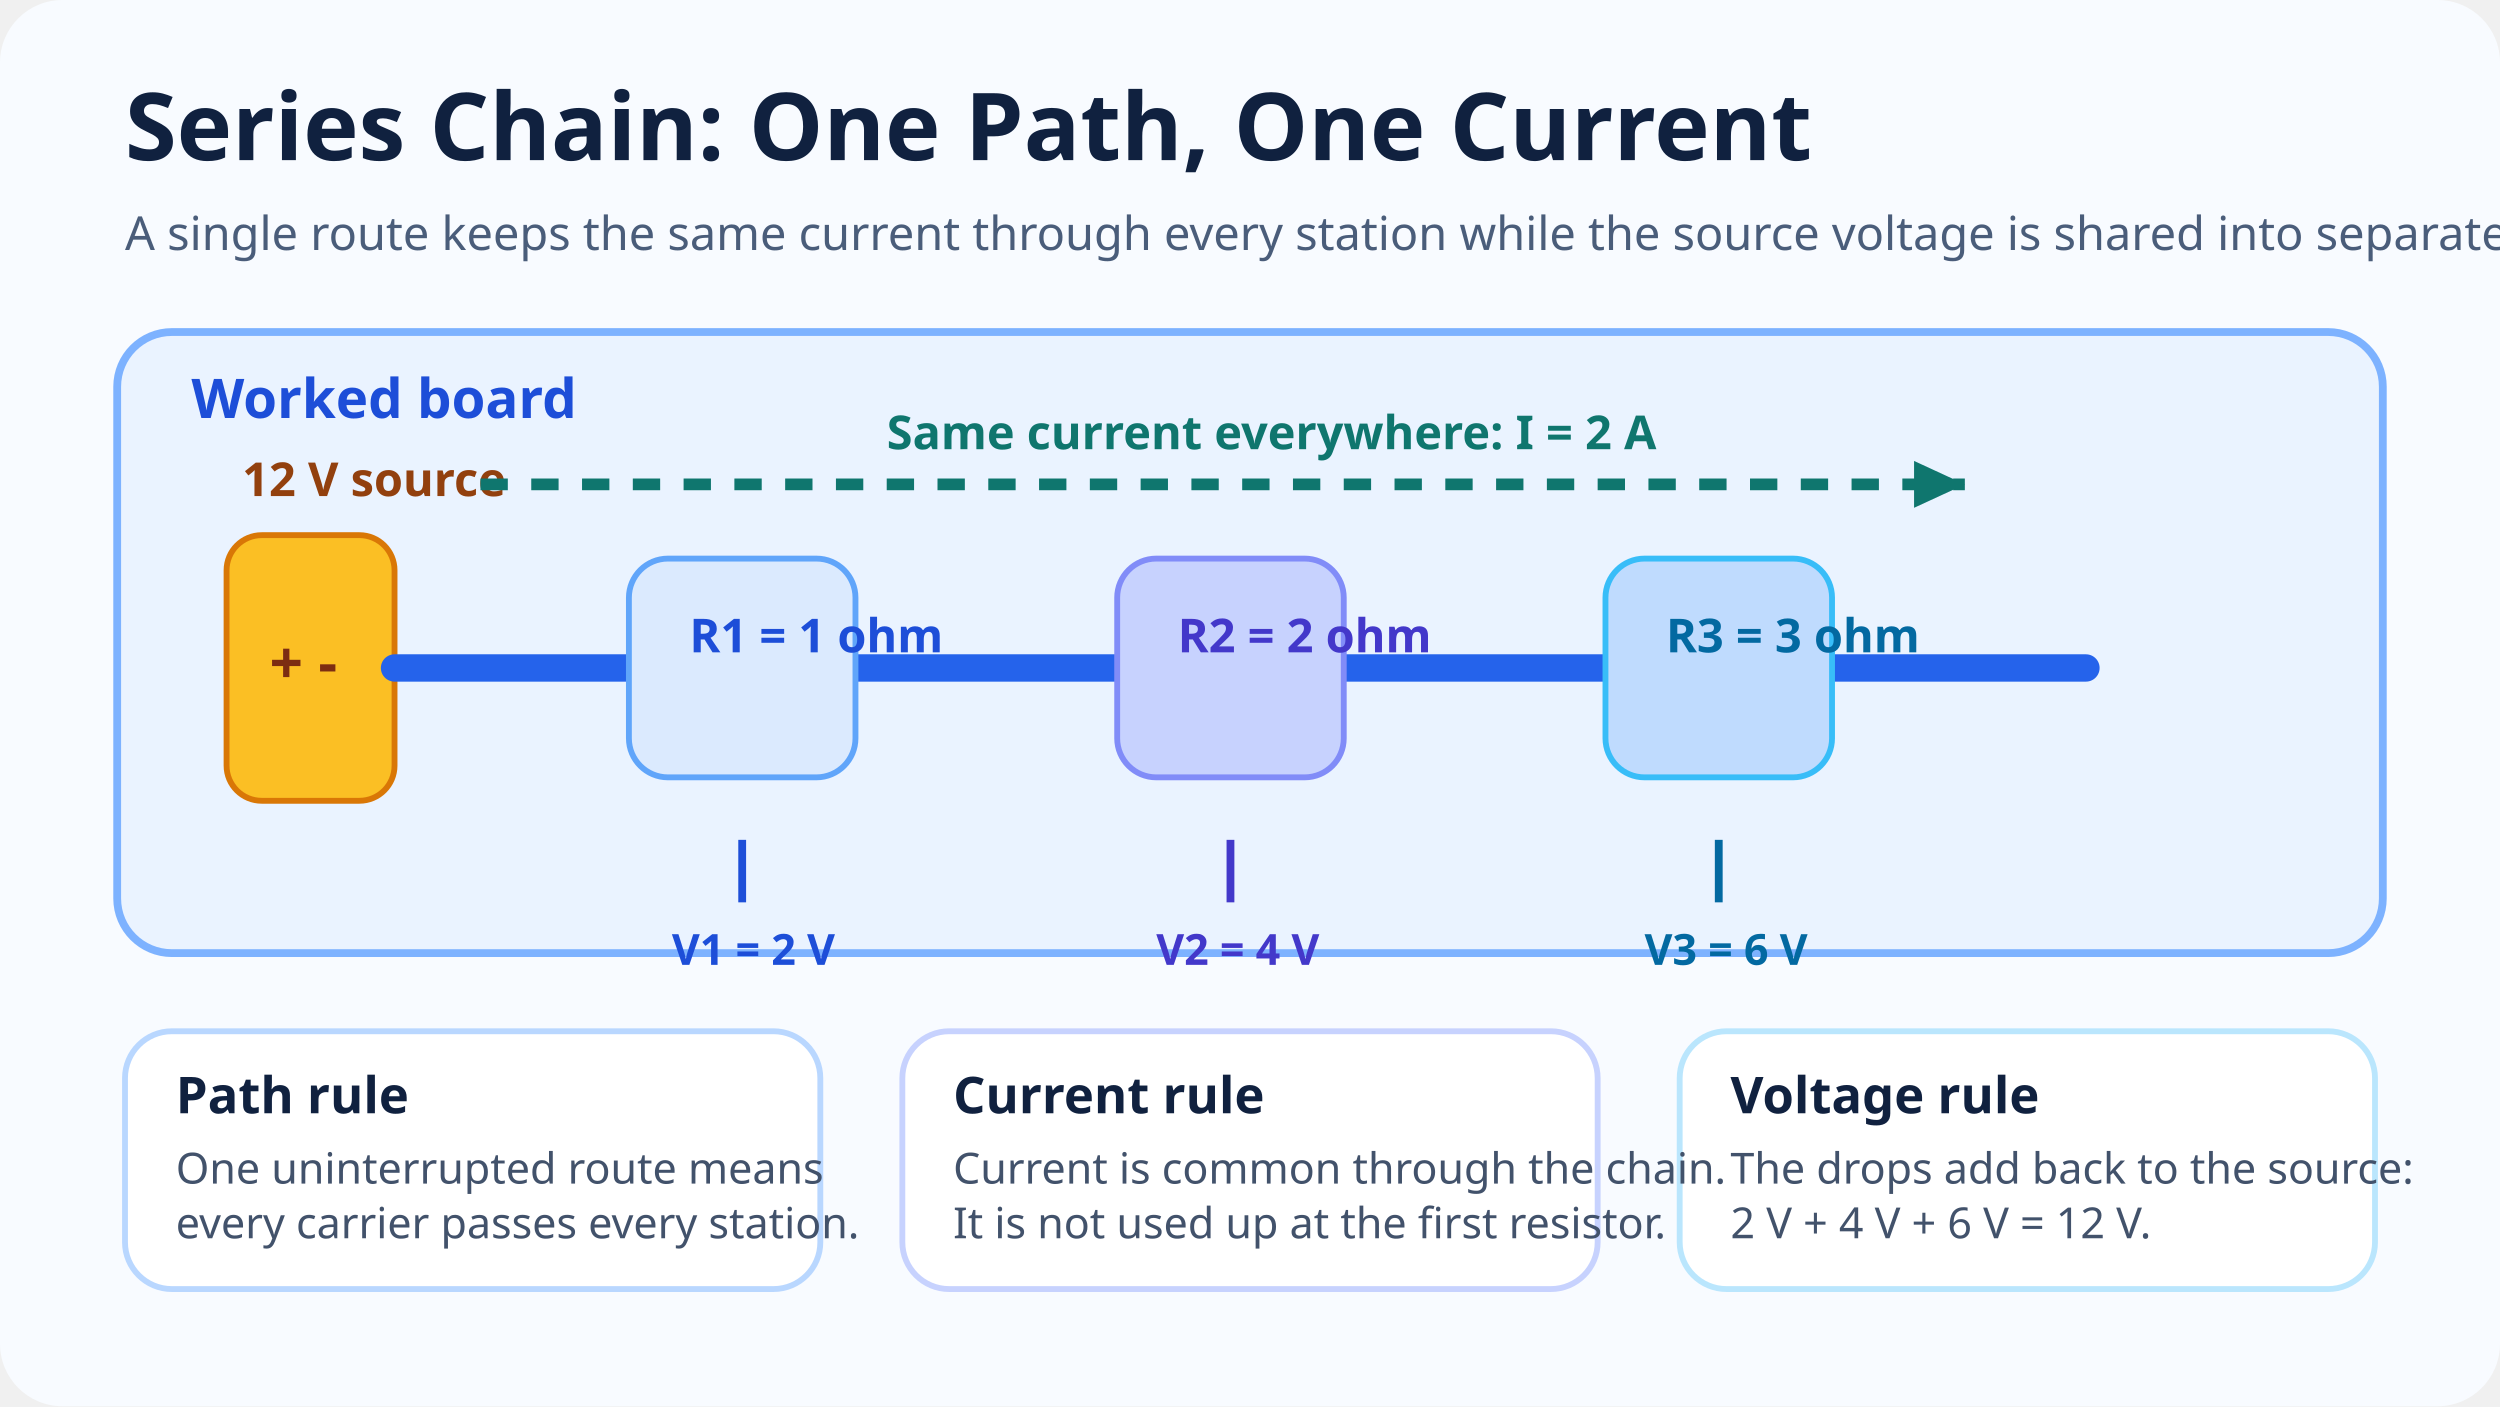
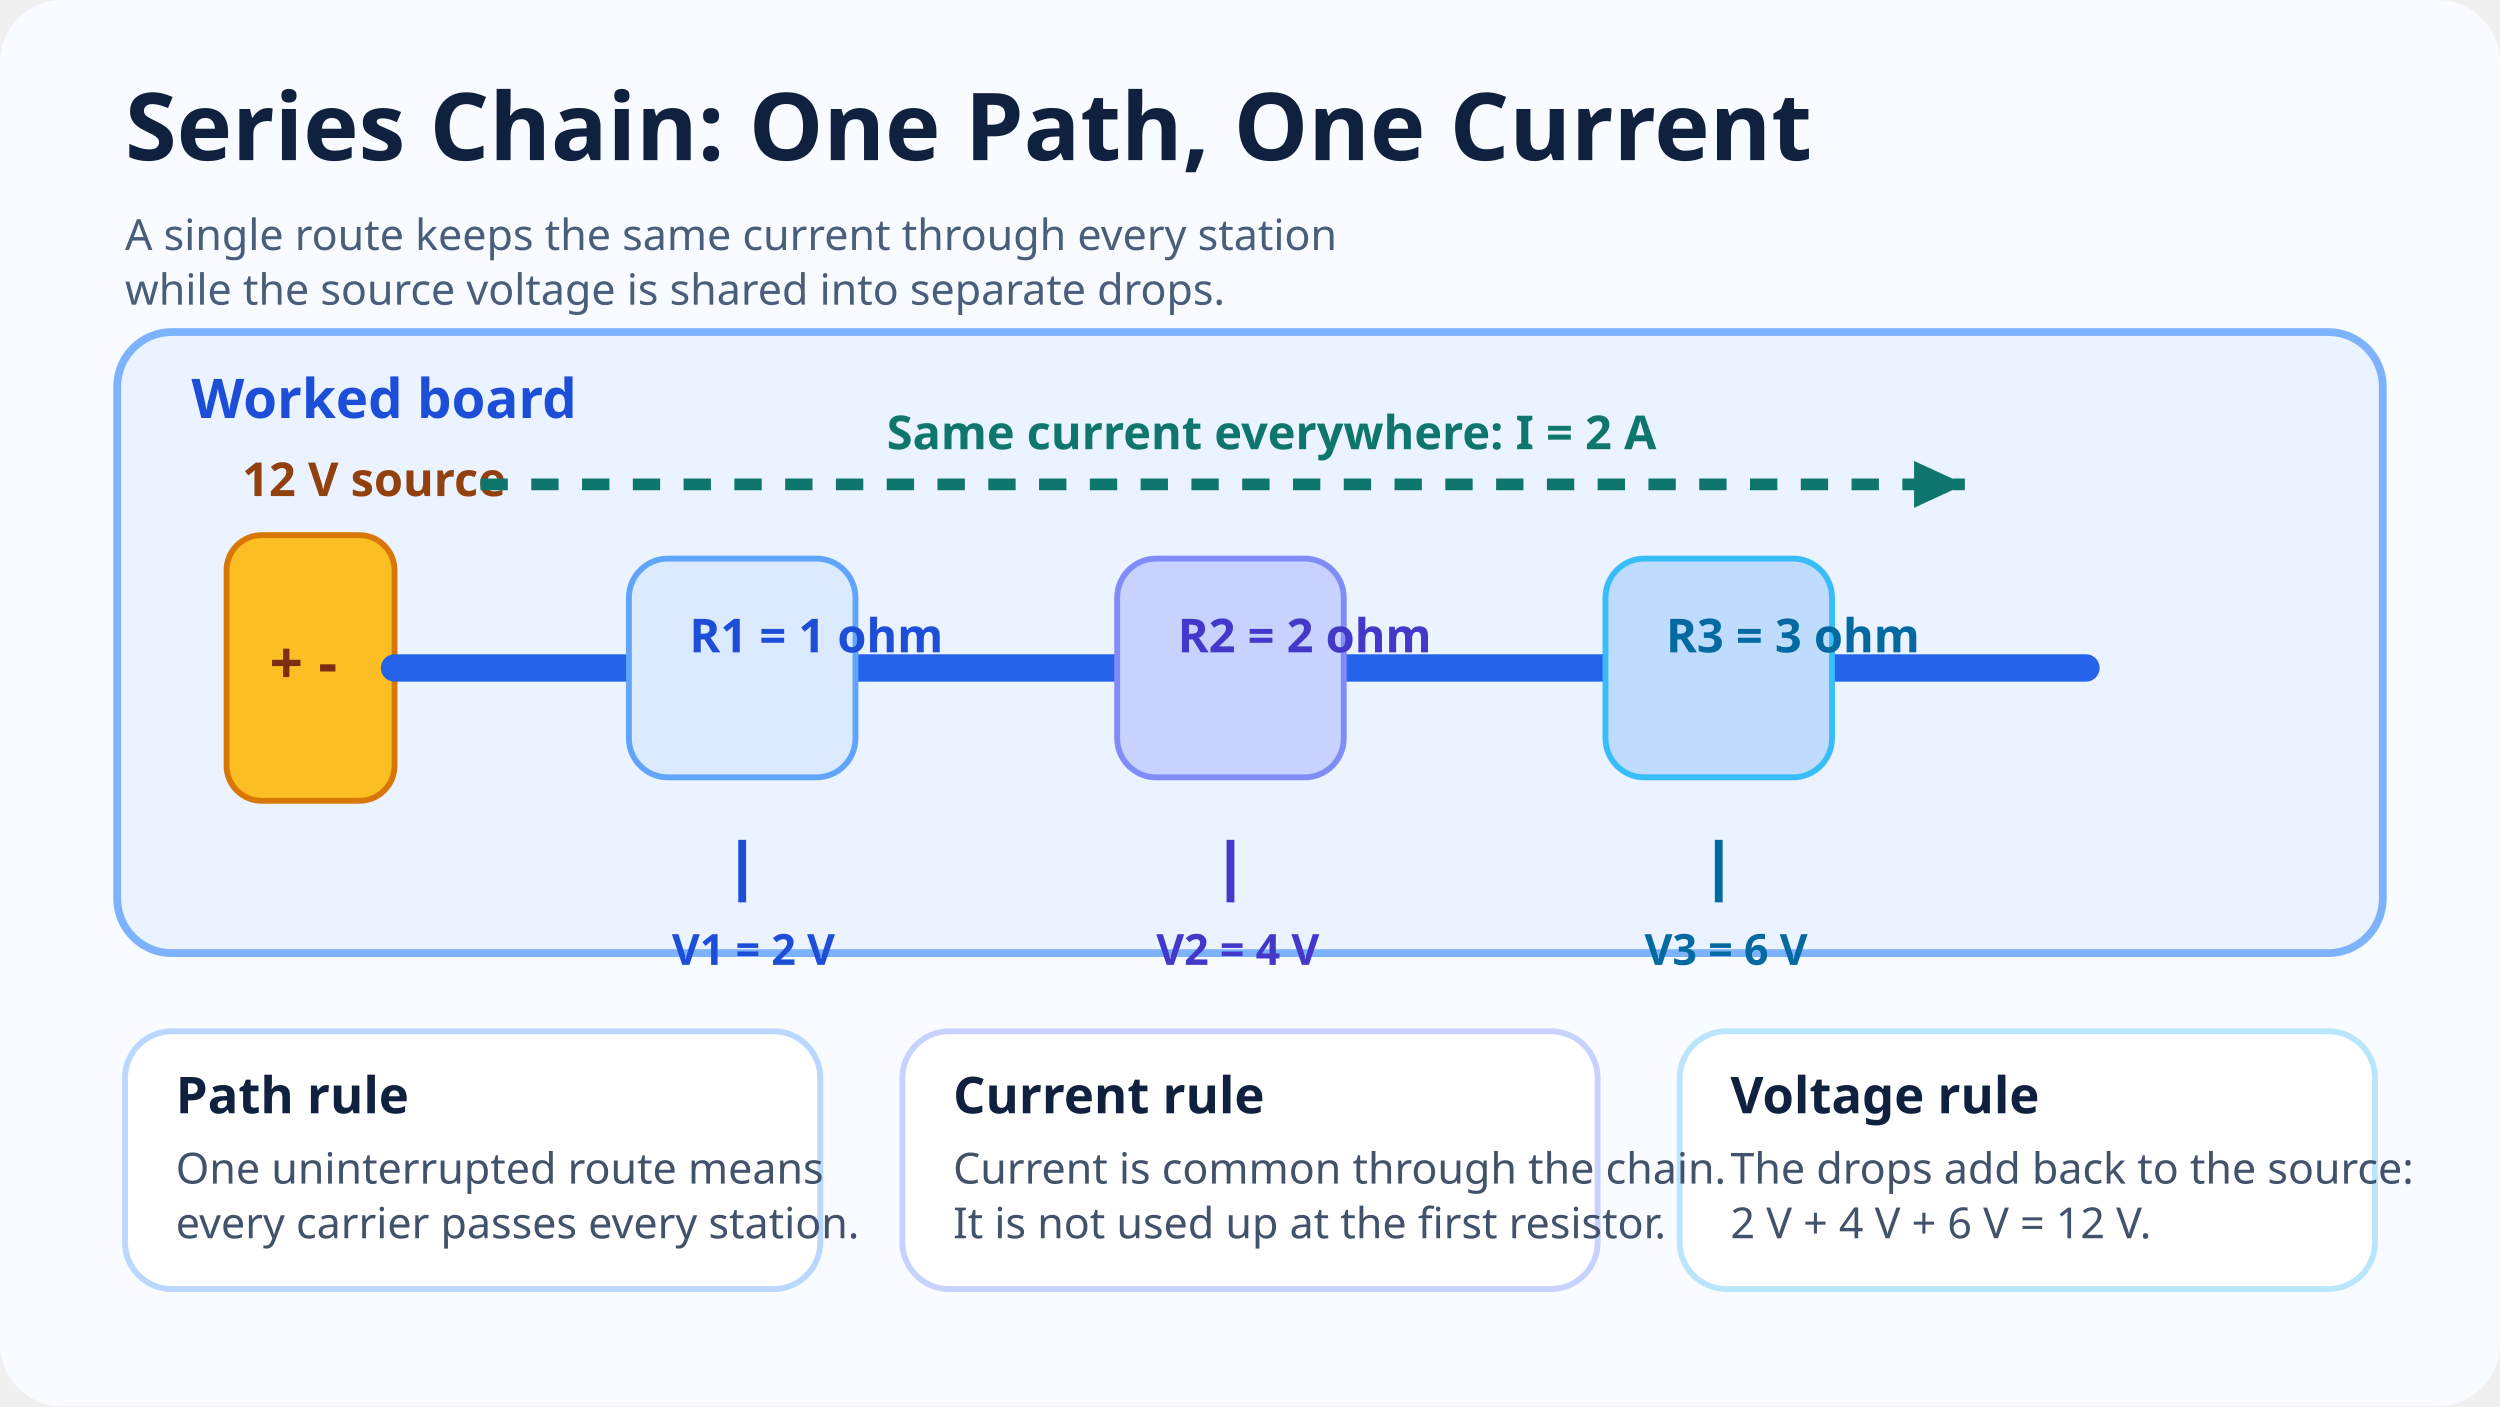
<svg xmlns="http://www.w3.org/2000/svg" viewBox="0 0 1280 720">
  <rect width="1280" height="720" rx="32" fill="#f8fbff" />
  <text x="64" y="82" fill="#10213f" font-family="Trebuchet MS, Verdana, sans-serif" font-size="48" font-weight="700">Series Chain: One Path, One Current</text>
-   <text x="64" y="128" fill="#4a5d7a" font-family="Trebuchet MS, Verdana, sans-serif" font-size="24">A single route keeps the same current through every station while the source voltage is shared into separate drops.</text>
+   <text x="64" y="128" fill="#4a5d7a" font-family="Trebuchet MS, Verdana, sans-serif" font-size="22">
+     <tspan x="64" dy="0">A single route keeps the same current through every station</tspan>
+     <tspan x="64" dy="28">while the source voltage is shared into separate drops.</tspan>
+   </text>
  <rect x="60" y="170" width="1160" height="318" rx="28" fill="#eaf3ff" stroke="#7db2ff" stroke-width="4" />
  <text x="98" y="214" fill="#1d4ed8" font-family="Trebuchet MS, Verdana, sans-serif" font-size="28" font-weight="700">Worked board</text>
  <rect x="116" y="274" width="86" height="136" rx="18" fill="#fbbf24" stroke="#d97706" stroke-width="3" />
  <text x="124" y="254" fill="#92400e" font-family="Trebuchet MS, Verdana, sans-serif" font-size="24" font-weight="700">12 V source</text>
  <text x="138" y="350" fill="#7c2d12" font-family="Trebuchet MS, Verdana, sans-serif" font-size="30" font-weight="700">+ -</text>
  <path d="M202 342H322" stroke="#2563eb" stroke-width="14" stroke-linecap="round" />
  <path d="M438 342H572" stroke="#2563eb" stroke-width="14" stroke-linecap="round" />
  <path d="M688 342H822" stroke="#2563eb" stroke-width="14" stroke-linecap="round" />
  <path d="M938 342H1068" stroke="#2563eb" stroke-width="14" stroke-linecap="round" />
  <rect x="322" y="286" width="116" height="112" rx="20" fill="#dbeafe" stroke="#60a5fa" stroke-width="3" />
  <rect x="572" y="286" width="116" height="112" rx="20" fill="#c7d2fe" stroke="#818cf8" stroke-width="3" />
  <rect x="822" y="286" width="116" height="112" rx="20" fill="#bfdbfe" stroke="#38bdf8" stroke-width="3" />
  <text x="353" y="334" fill="#1d4ed8" font-family="Trebuchet MS, Verdana, sans-serif" font-size="24" font-weight="700">R1 = 1 ohm</text>
  <text x="603" y="334" fill="#4338ca" font-family="Trebuchet MS, Verdana, sans-serif" font-size="24" font-weight="700">R2 = 2 ohm</text>
  <text x="853" y="334" fill="#0369a1" font-family="Trebuchet MS, Verdana, sans-serif" font-size="24" font-weight="700">R3 = 3 ohm</text>
  <path d="M246 248H1006" stroke="#0f766e" stroke-width="6" stroke-dasharray="14 12" />
  <polygon points="1006,248 980,236 980,260" fill="#0f766e" />
  <text x="454" y="230" fill="#0f766e" font-family="Trebuchet MS, Verdana, sans-serif" font-size="24" font-weight="700">Same current everywhere: I = 2 A</text>
  <path d="M380 430V462" stroke="#1d4ed8" stroke-width="4" />
  <path d="M630 430V462" stroke="#4338ca" stroke-width="4" />
  <path d="M880 430V462" stroke="#0369a1" stroke-width="4" />
  <text x="344" y="494" fill="#1d4ed8" font-family="Trebuchet MS, Verdana, sans-serif" font-size="22" font-weight="700">V1 = 2 V</text>
  <text x="592" y="494" fill="#4338ca" font-family="Trebuchet MS, Verdana, sans-serif" font-size="22" font-weight="700">V2 = 4 V</text>
  <text x="842" y="494" fill="#0369a1" font-family="Trebuchet MS, Verdana, sans-serif" font-size="22" font-weight="700">V3 = 6 V</text>
  <rect x="64" y="528" width="356" height="132" rx="24" fill="#ffffff" stroke="#b9d7ff" stroke-width="3" />
  <rect x="462" y="528" width="356" height="132" rx="24" fill="#ffffff" stroke="#c7d2fe" stroke-width="3" />
  <rect x="860" y="528" width="356" height="132" rx="24" fill="#ffffff" stroke="#bae6fd" stroke-width="3" />
  <text x="90" y="570" fill="#10213f" font-family="Trebuchet MS, Verdana, sans-serif" font-size="26" font-weight="700">Path rule</text>
  <text x="90" y="606" fill="#42526b" font-family="Trebuchet MS, Verdana, sans-serif" font-size="22">One uninterrupted route means</text>
  <text x="90" y="634" fill="#42526b" font-family="Trebuchet MS, Verdana, sans-serif" font-size="22">every carrier passes every station.</text>
  <text x="488" y="570" fill="#10213f" font-family="Trebuchet MS, Verdana, sans-serif" font-size="26" font-weight="700">Current rule</text>
  <text x="488" y="606" fill="#42526b" font-family="Trebuchet MS, Verdana, sans-serif" font-size="22">Current is common through the chain.</text>
  <text x="488" y="634" fill="#42526b" font-family="Trebuchet MS, Verdana, sans-serif" font-size="22">It is not used up at the first resistor.</text>
  <text x="886" y="570" fill="#10213f" font-family="Trebuchet MS, Verdana, sans-serif" font-size="26" font-weight="700">Voltage rule</text>
  <text x="886" y="606" fill="#42526b" font-family="Trebuchet MS, Verdana, sans-serif" font-size="22">The drops add back to the source:</text>
  <text x="886" y="634" fill="#42526b" font-family="Trebuchet MS, Verdana, sans-serif" font-size="22">2 V + 4 V + 6 V = 12 V.</text>
</svg>
